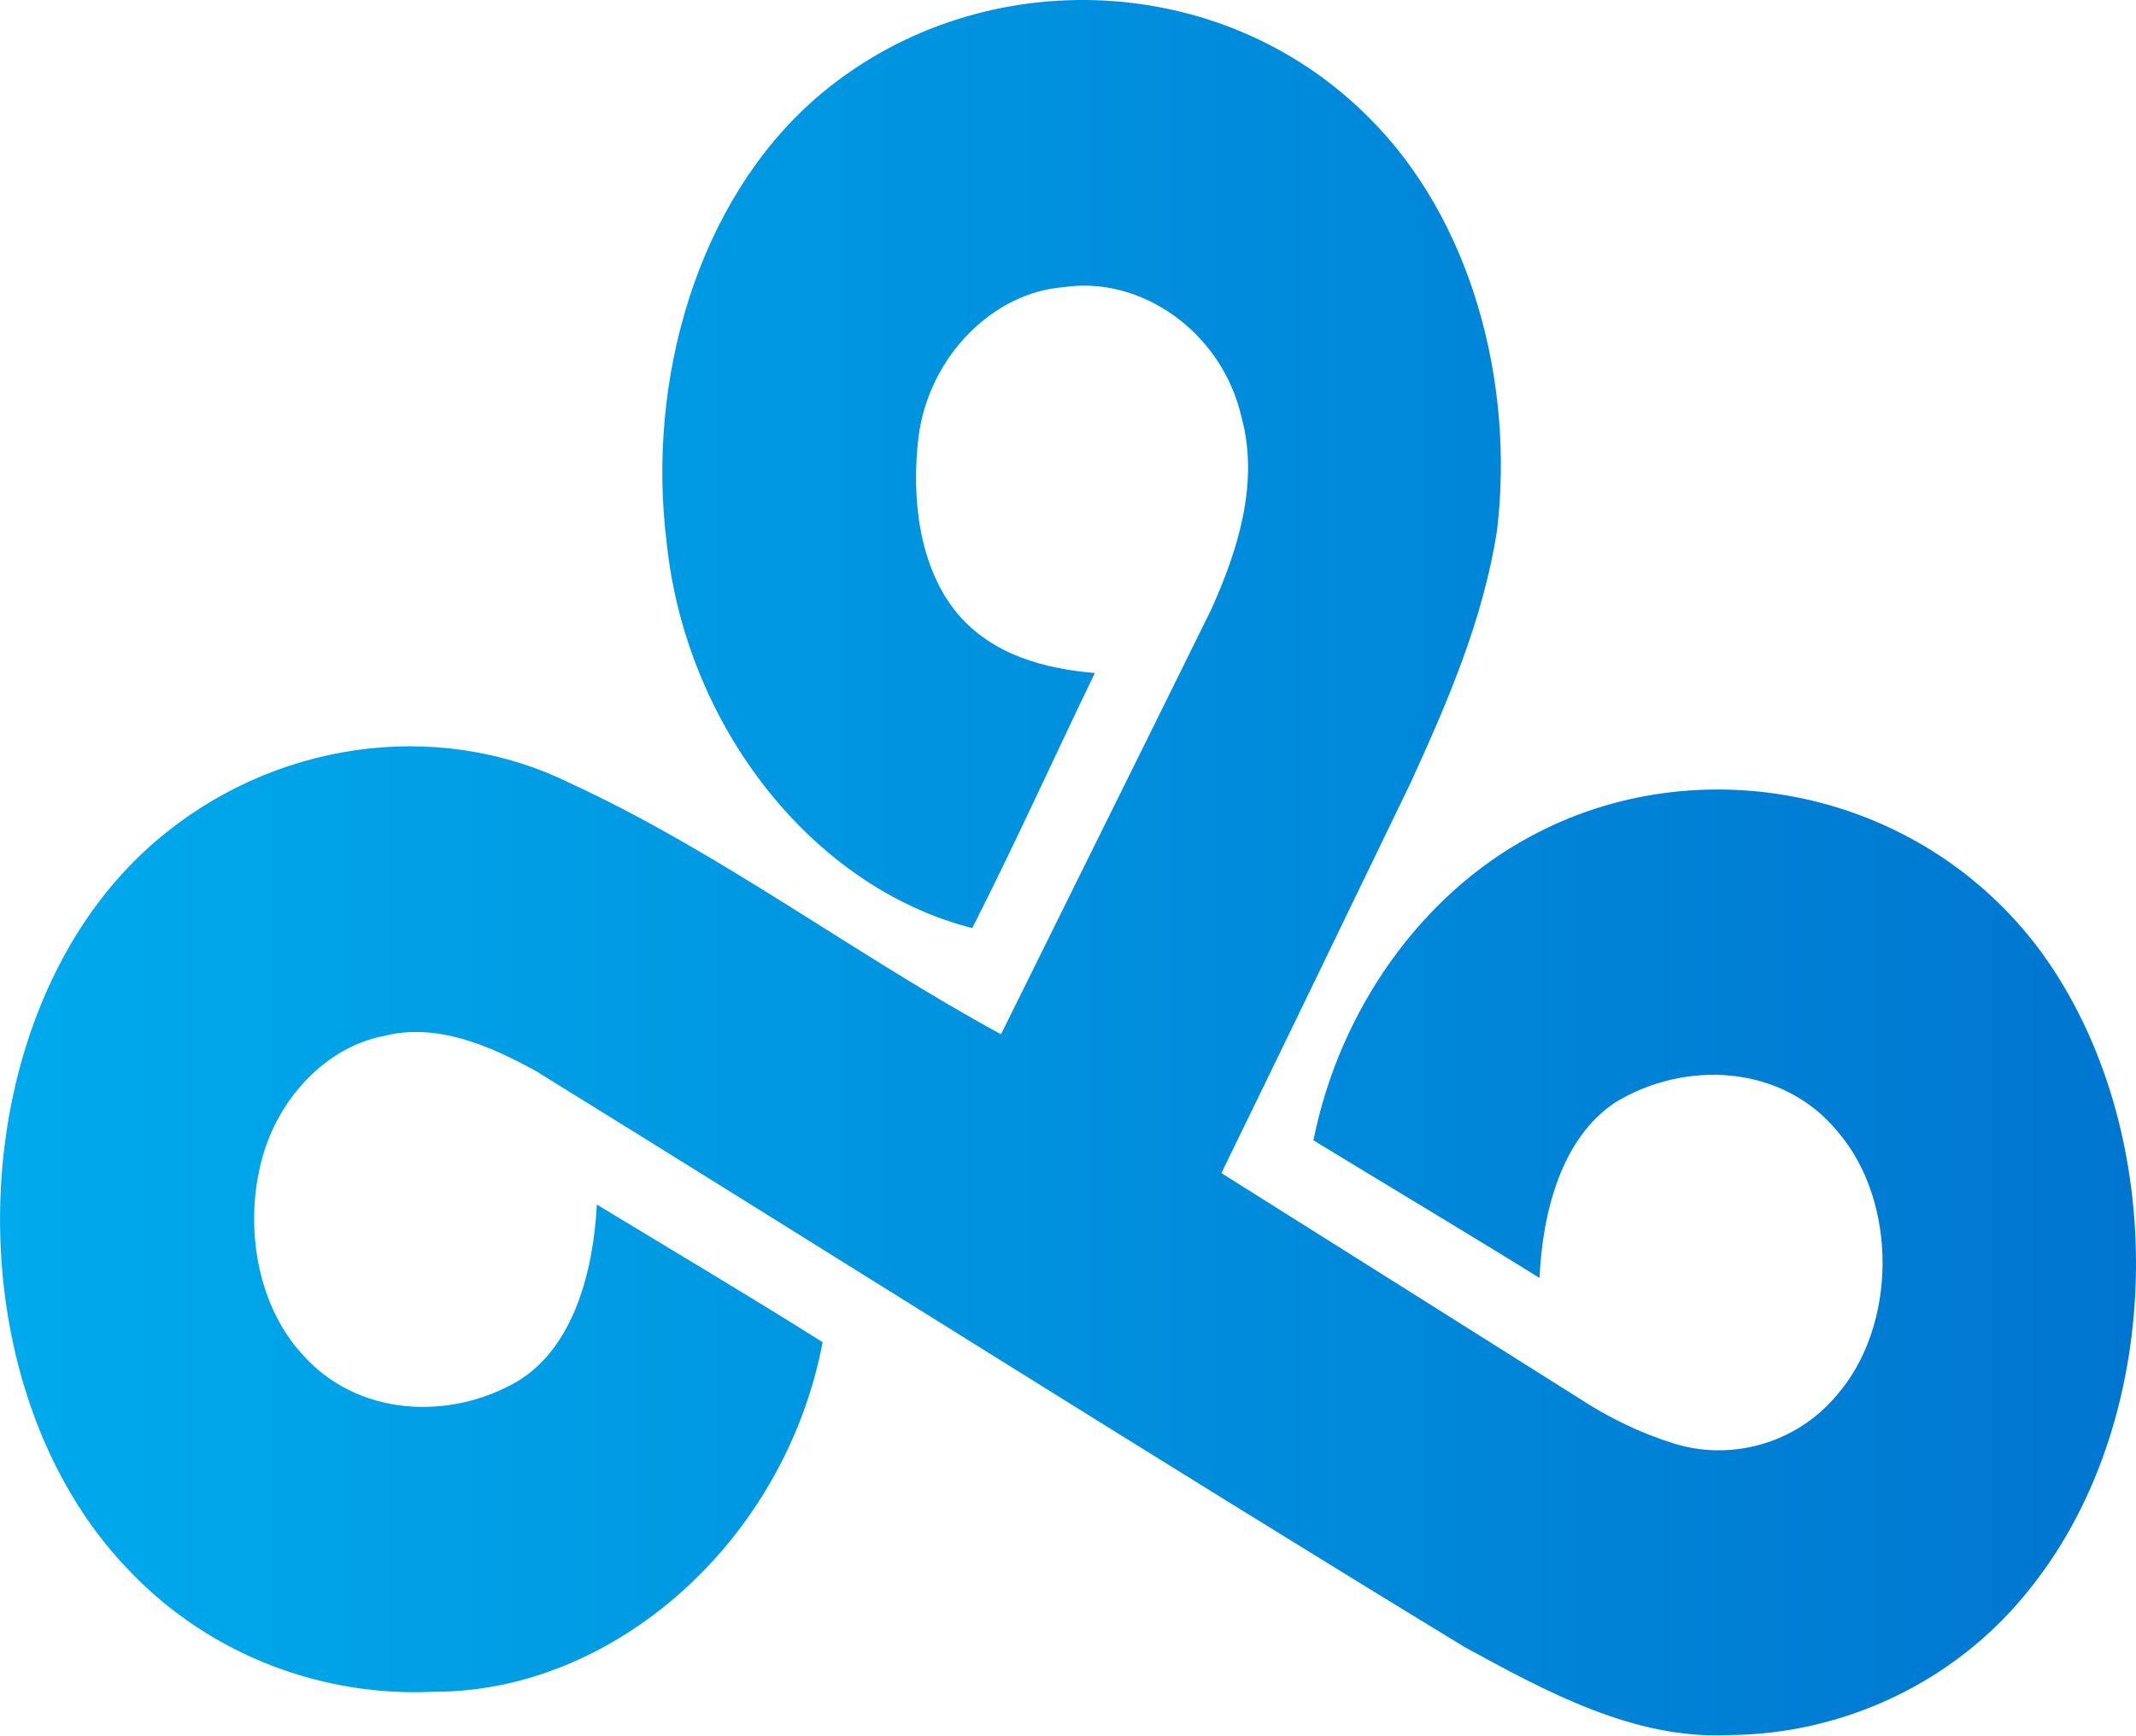
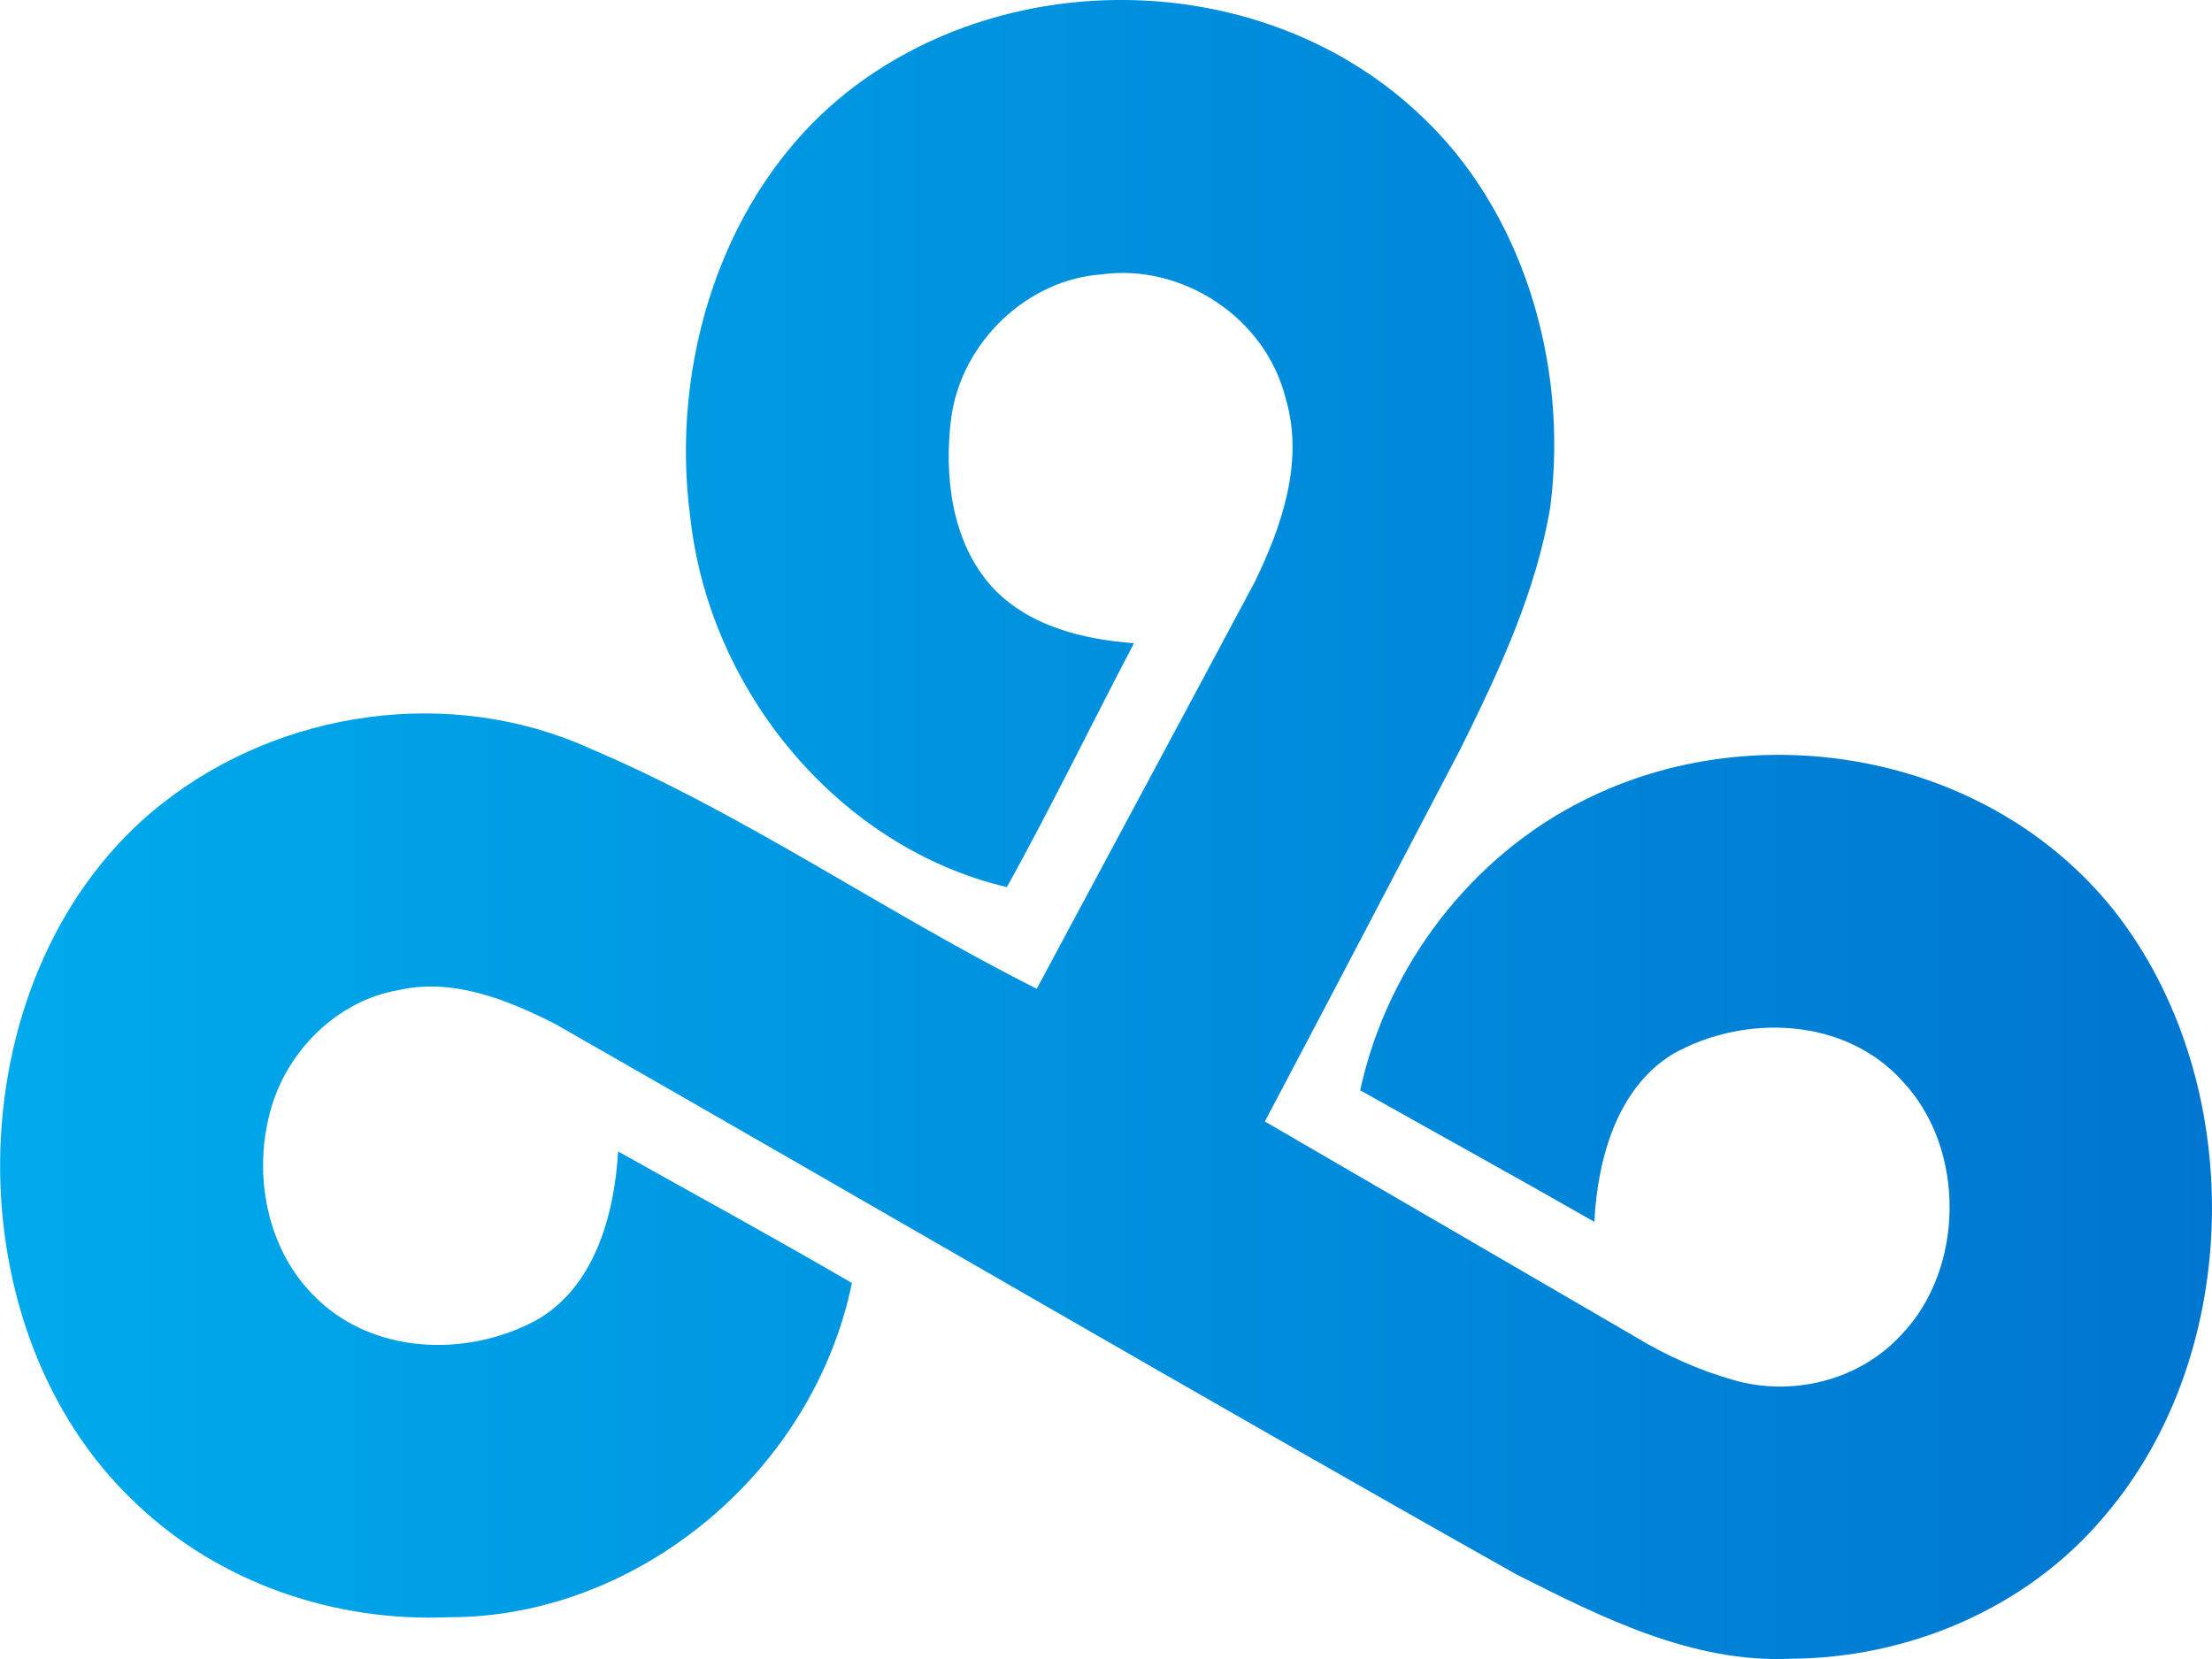
- <svg xmlns="http://www.w3.org/2000/svg" xmlns:xlink="http://www.w3.org/1999/xlink" width="80" height="65" viewBox="0 0 83.923 68.188" id="svg2" version="1.1">
+ <svg xmlns="http://www.w3.org/2000/svg" xmlns:xlink="http://www.w3.org/1999/xlink" width="20" height="15" viewBox="0 0 20.981 15.736" id="svg2" version="1.1">
  <defs id="defs4">
    <linearGradient id="0">
      <stop id="stop3450" stop-color="#00aaec" />
      <stop id="stop3452" offset="1" stop-color="#0076d0" />
    </linearGradient>
-     <linearGradient gradientUnits="userSpaceOnUse" x2="641.65" x1="255.67" id="1" xlink:href="#0" gradientTransform="matrix(0.2174326,0,0,0.2456566,-131.5774,657.3988)" />
+     <linearGradient gradientUnits="userSpaceOnUse" x2="641.65" x1="255.67" id="1" xlink:href="#0" gradientTransform="matrix(0.05435814,0,0,0.05668986,-89.88356,723.1152)" />
    <linearGradient gradientUnits="userSpaceOnUse" x2="861.7" x1="725.2" id="2" xlink:href="#0" gradientTransform="matrix(0.4997037,0,0,0.4997037,-203.7468,569.0494)" />
  </defs>
-   <g id="layer1" transform="translate(75.9856,-674.6425)">
-     <path style="fill:url(#1);stroke:none;stroke-width:0.231" d="m -43.952,678.52 c 6.206,-5.39 15.86,-5.176 21.741,0.735 4.001,3.96 5.736,10.325 5.047,16.199 -0.539,3.535 -1.959,6.795 -3.403,9.956 -2.472,5.11 -4.94,10.227 -7.43,15.327 4.692,2.945 9.376,5.906 14.064,8.856 1.155,0.757 2.394,1.358 3.683,1.759 2.22,0.71 4.797,0.047 6.408,-1.86 2.403,-2.722 2.435,-7.623 0.063,-10.379 -2.187,-2.673 -6.025,-2.813 -8.739,-1.155 -2.113,1.395 -2.861,4.299 -2.981,6.898 -2.948,-1.83 -5.923,-3.599 -8.882,-5.407 1.037,-5.171 4.262,-9.642 8.489,-11.919 6.59,-3.601 15.353,-1.933 20.108,4.523 5.068,6.959 4.973,18.164 -0.363,24.91 -2.964,3.82 -7.478,5.837 -11.928,5.856 -3.694,0.177 -7.121,-1.685 -10.363,-3.456 -12.209,-7.438 -24.309,-15.101 -36.476,-22.627 -1.837,-1.015 -3.918,-1.914 -5.99,-1.388 -2.14,0.41 -3.972,2.235 -4.701,4.53 -0.835,2.685 -0.354,5.95 1.485,7.969 2.174,2.469 5.797,2.614 8.439,1.088 2.227,-1.324 3.007,-4.314 3.146,-6.962 2.959,1.798 5.938,3.56 8.871,5.409 -1.494,7.851 -8.221,13.759 -15.288,13.735 -4.294,0.206 -8.702,-1.383 -11.889,-4.69 -7.208,-7.338 -6.801,-22.075 0.974,-28.732 4.555,-3.906 11.002,-4.869 16.264,-2.287 5.899,2.712 11.217,6.76 16.947,9.875 2.755,-5.572 5.521,-11.136 8.269,-16.712 1.028,-2.287 1.881,-4.95 1.185,-7.517 -0.765,-3.385 -3.968,-5.584 -6.986,-5.129 -2.792,0.206 -5.305,2.737 -5.71,5.886 -0.285,2.395 0.011,5.102 1.526,6.937 1.392,1.648 3.464,2.177 5.403,2.339 -1.613,3.336 -3.142,6.729 -4.818,10.023 -6.273,-1.597 -11.243,-7.922 -12.002,-15.115 -0.811,-6.429 1.211,-13.435 5.838,-17.474" id="path3458" />
+   <g id="layer1" transform="translate(75.98561,-727.0945)">
+     <path style="fill:url(#1);stroke:none;stroke-width:0.056" d="m -67.977,727.989 c 1.551,-1.244 3.965,-1.194 5.435,0.17 1,0.914 1.434,2.383 1.262,3.738 -0.135,0.816 -0.49,1.568 -0.851,2.298 -0.618,1.179 -1.235,2.36 -1.857,3.537 1.173,0.68 2.344,1.363 3.516,2.044 0.289,0.175 0.598,0.314 0.921,0.406 0.555,0.164 1.199,0.012 1.602,-0.429 0.601,-0.628 0.609,-1.759 0.016,-2.395 -0.547,-0.617 -1.506,-0.649 -2.185,-0.266 -0.528,0.322 -0.715,0.992 -0.745,1.592 -0.737,-0.422 -1.481,-0.831 -2.221,-1.248 0.259,-1.193 1.065,-2.225 2.122,-2.751 1.648,-0.831 3.838,-0.446 5.027,1.044 1.267,1.606 1.243,4.192 -0.091,5.748 -0.741,0.882 -1.869,1.347 -2.982,1.351 -0.924,0.041 -1.78,-0.389 -2.591,-0.798 -3.052,-1.717 -6.077,-3.485 -9.119,-5.222 -0.459,-0.234 -0.98,-0.442 -1.498,-0.32 -0.535,0.095 -0.993,0.516 -1.175,1.045 -0.209,0.62 -0.089,1.373 0.371,1.839 0.544,0.57 1.449,0.603 2.11,0.251 0.557,-0.306 0.752,-0.995 0.787,-1.607 0.74,0.415 1.485,0.821 2.218,1.248 -0.373,1.812 -2.055,3.175 -3.822,3.17 -1.074,0.048 -2.175,-0.319 -2.972,-1.082 -1.802,-1.693 -1.7,-5.094 0.244,-6.63 1.139,-0.901 2.751,-1.124 4.066,-0.528 1.475,0.626 2.804,1.56 4.237,2.279 0.689,-1.286 1.38,-2.57 2.067,-3.857 0.257,-0.528 0.47,-1.142 0.296,-1.735 -0.191,-0.781 -0.992,-1.289 -1.747,-1.184 -0.698,0.048 -1.326,0.632 -1.427,1.358 -0.071,0.553 0.003,1.177 0.382,1.601 0.348,0.38 0.866,0.502 1.351,0.54 -0.403,0.77 -0.785,1.553 -1.205,2.313 -1.568,-0.368 -2.811,-1.828 -3.001,-3.488 -0.203,-1.484 0.303,-3.1 1.46,-4.032" id="path3458" />
  </g>
</svg>
